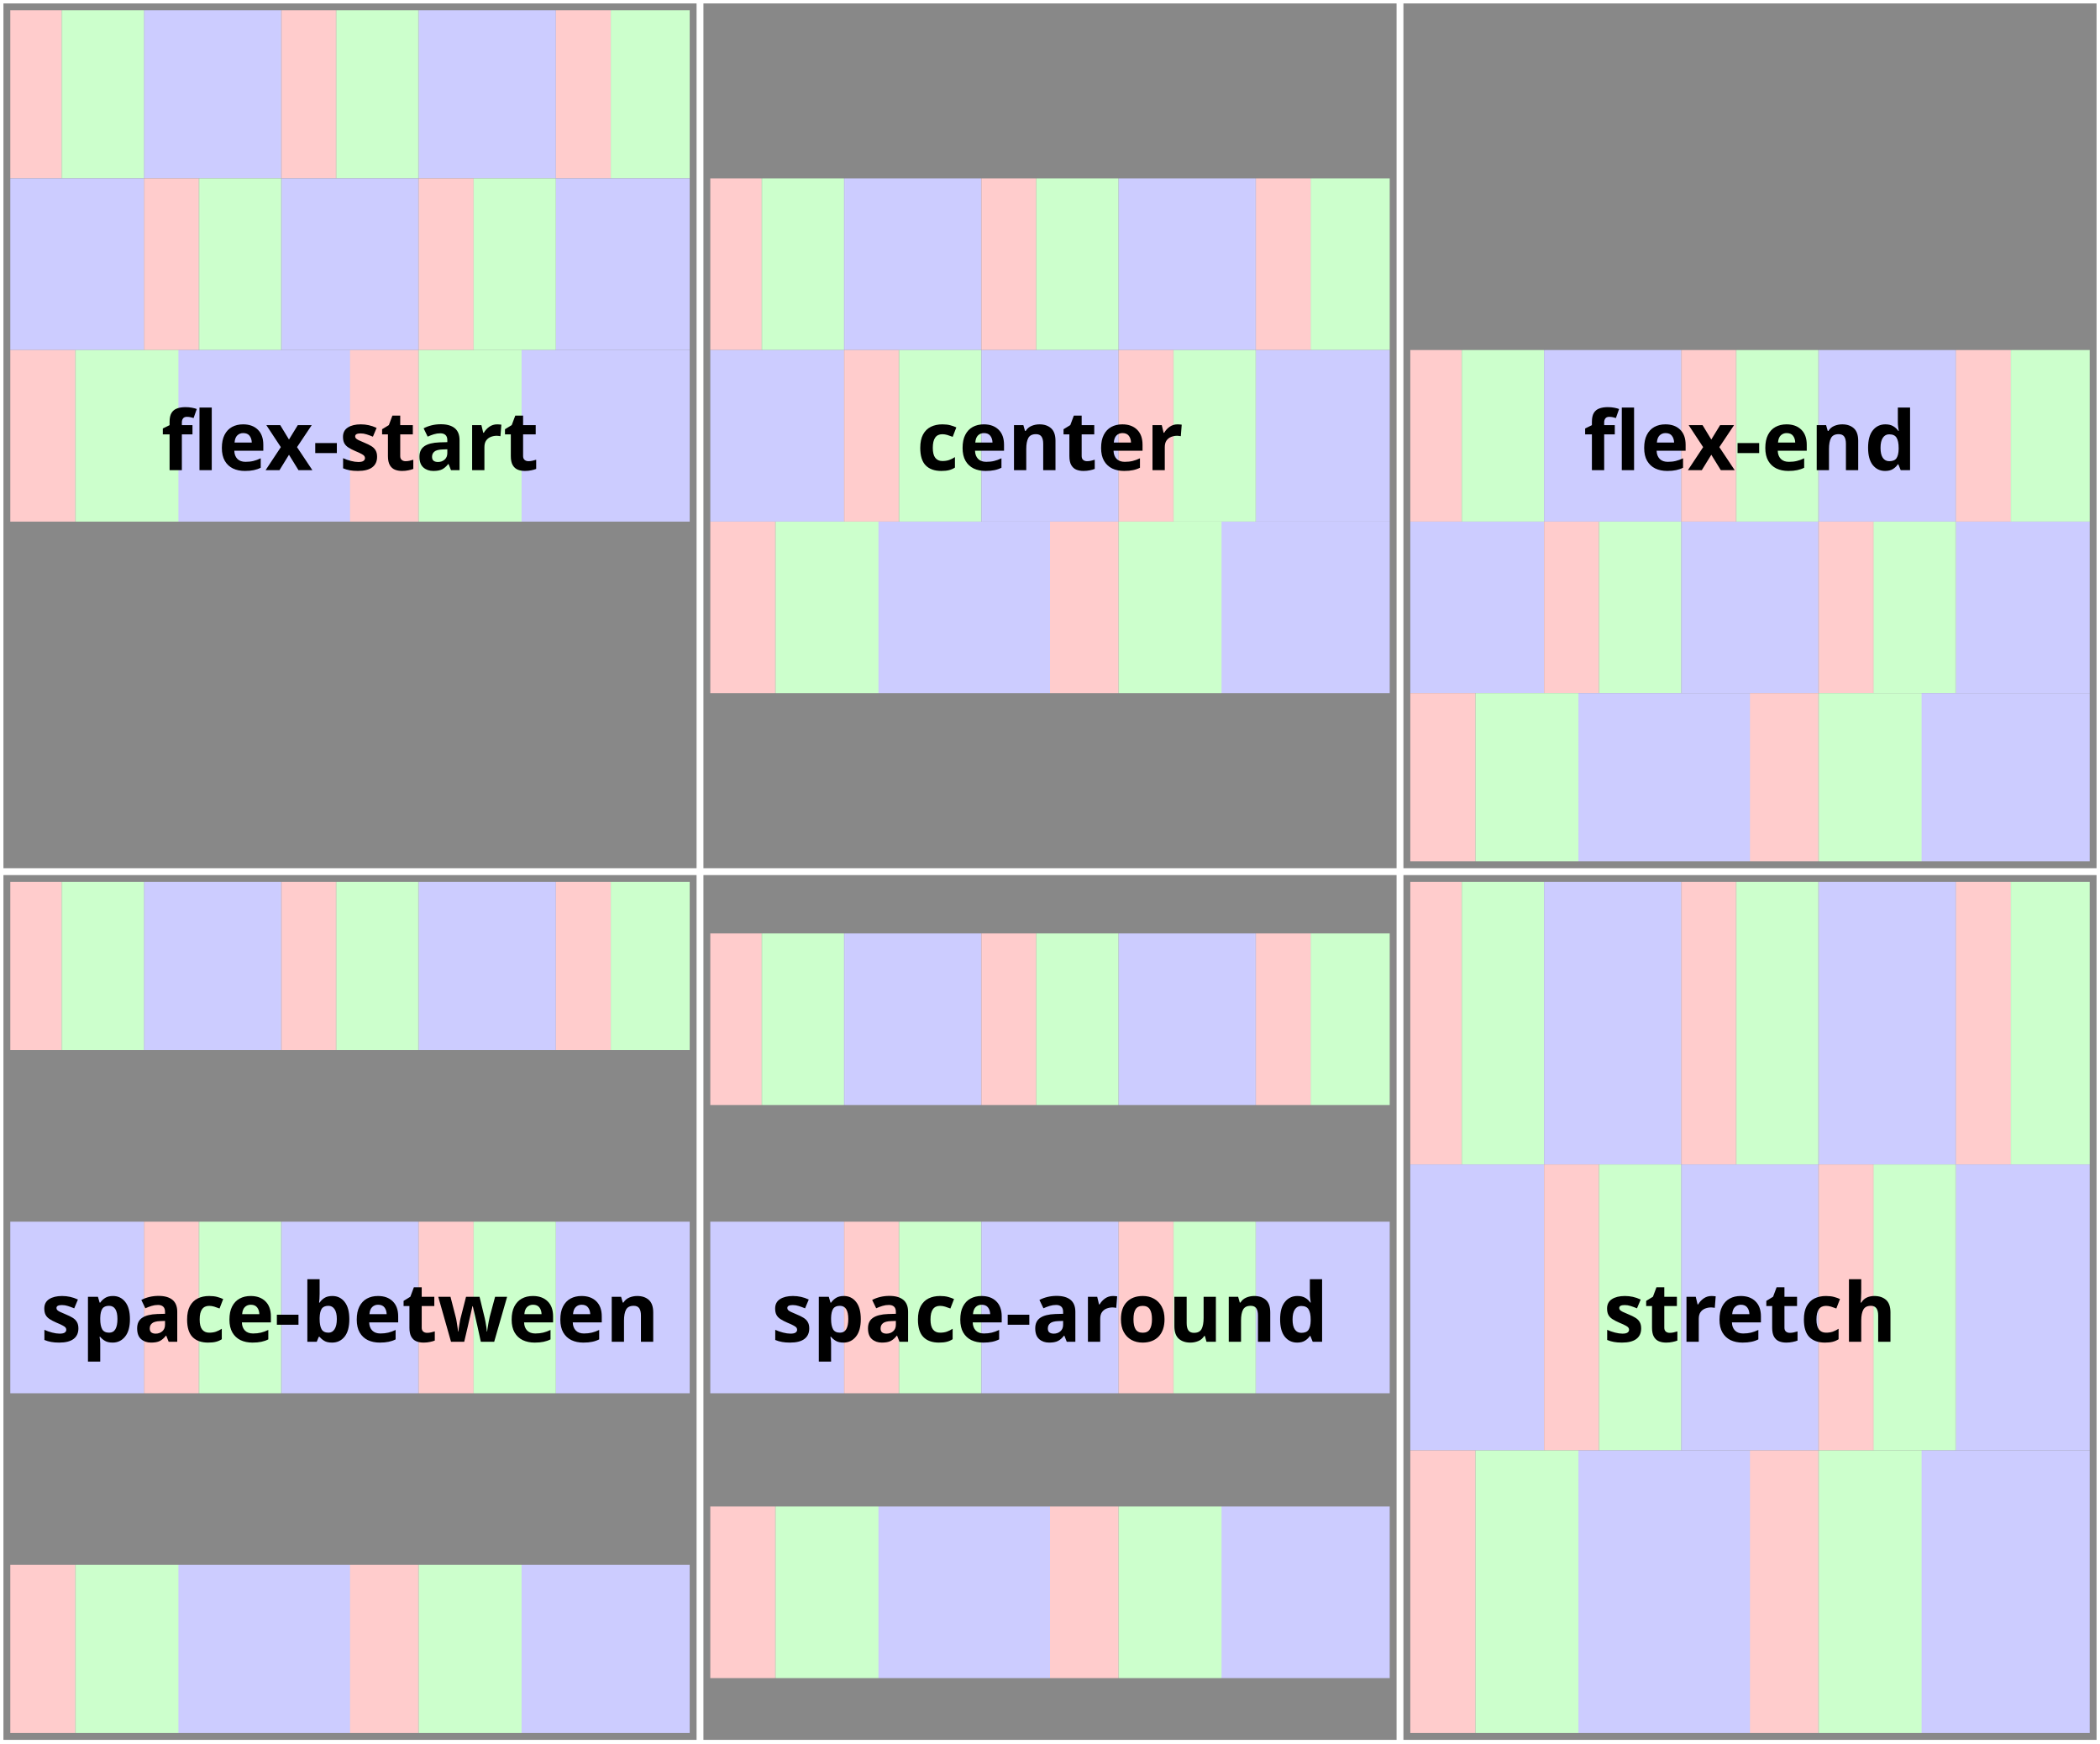
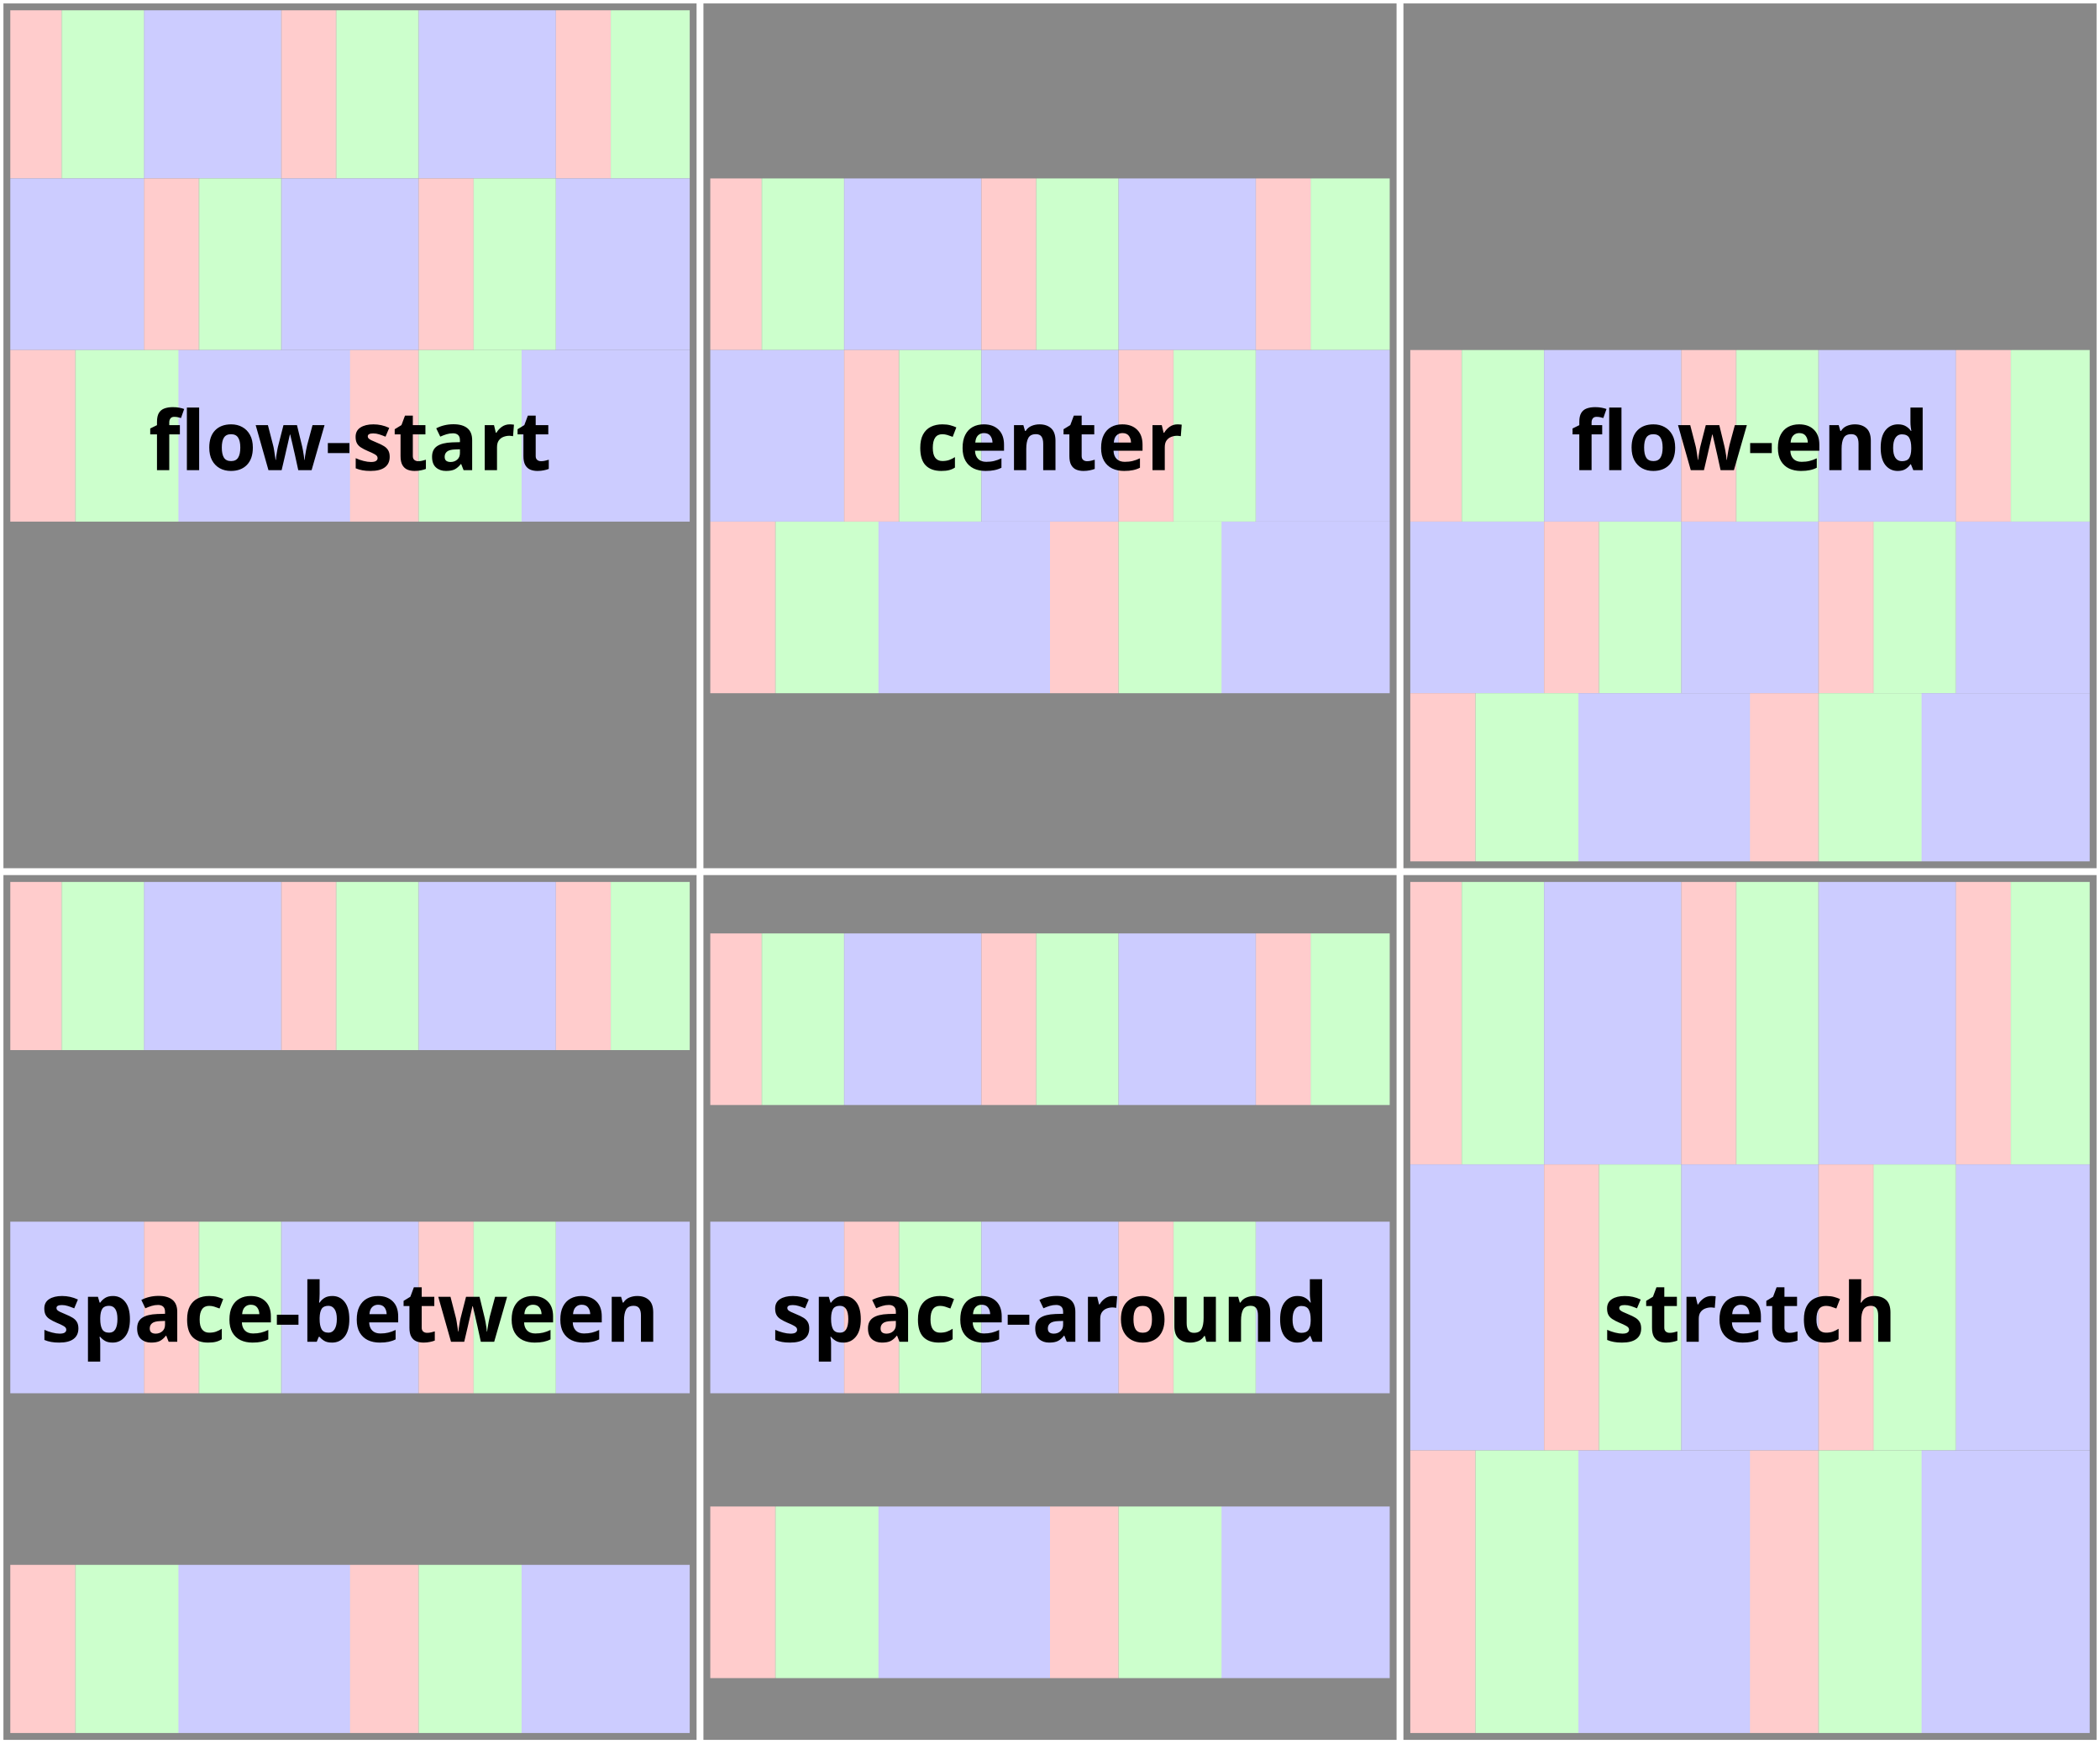
<svg xmlns="http://www.w3.org/2000/svg" width="612" height="508" viewBox="0 0 612 508">
  <defs>
    <pattern id="checker" width="20" height="20" patternUnits="userSpaceOnUse">
      <rect x="0" y="0" width="10" height="10" fill="#eee" />
      <rect x="10" y="10" width="10" height="10" fill="#eee" />
      <rect x="0" y="10" width="10" height="10" fill="#ccc" />
      <rect x="10" y="0" width="10" height="10" fill="#ccc" />
    </pattern>
    <pattern id="line1" width="200" height="1" patternUnits="userSpaceOnUse">
      <rect x="0" y="0" width="16" height="1" fill="#fcc" />
      <rect x="16" y="0" width="24" height="1" fill="#cfc" />
      <rect x="40" y="0" width="40" height="1" fill="#ccf" />
      <rect x="80" y="0" width="16" height="1" fill="#fcc" />
      <rect x="96" y="0" width="24" height="1" fill="#cfc" />
      <rect x="120" y="0" width="40" height="1" fill="#ccf" />
      <rect x="160" y="0" width="16" height="1" fill="#fcc" />
      <rect x="176" y="0" width="24" height="1" fill="#cfc" />
    </pattern>
    <pattern id="line2" width="200" height="1" patternUnits="userSpaceOnUse">
      <rect x="0" y="0" width="40" height="1" fill="#ccf" />
      <rect x="40" y="0" width="16" height="1" fill="#fcc" />
      <rect x="56" y="0" width="24" height="1" fill="#cfc" />
      <rect x="80" y="0" width="40" height="1" fill="#ccf" />
      <rect x="120" y="0" width="16" height="1" fill="#fcc" />
      <rect x="136" y="0" width="24" height="1" fill="#cfc" />
      <rect x="160" y="0" width="40" height="1" fill="#ccf" />
    </pattern>
    <pattern id="line3" width="200" height="1" patternUnits="userSpaceOnUse">
      <rect x="0" y="0" width="20" height="1" fill="#fcc" />
      <rect x="20" y="0" width="30" height="1" fill="#cfc" />
      <rect x="50" y="0" width="50" height="1" fill="#ccf" />
      <rect x="100" y="0" width="20" height="1" fill="#fcc" />
      <rect x="120" y="0" width="30" height="1" fill="#cfc" />
      <rect x="150" y="0" width="50" height="1" fill="#ccf" />
    </pattern>
  </defs>
  <style>
		svg { overflow: visible; }
		text { font-family: sans-serif; font-weight: bold; font-size: 24px; text-anchor: middle; }
		g &gt; rect:nth-child(1) { fill: #888 }
		g &gt; rect:nth-child(2) { fill: url(#line1); }
		g &gt; rect:nth-child(3) { fill: url(#line2); }
		g &gt; rect:nth-child(4) { fill: url(#line3); }
		g &gt; rect:nth-child(5) { stroke: #888; stroke-width: 2; fill: transparent; }
	</style>
  <g transform="translate(2,2)">
    <rect x="0" y="0" width="200" height="250" />
    <rect x="0" y="0" width="200" height="50" />
    <rect x="0" y="50" width="200" height="50" />
    <rect x="0" y="100" width="200" height="50" />
    <rect x="0" y="0" width="200" height="250" />
-     <text x="100" y="135">flex-start</text>
+     <text x="100" y="135">flow-start</text>
  </g>
  <g transform="translate(206,2)">
    <rect x="0" y="0" width="200" height="250" />
    <rect x="0" y="50" width="200" height="50" />
    <rect x="0" y="100" width="200" height="50" />
    <rect x="0" y="150" width="200" height="50" />
    <rect x="0" y="0" width="200" height="250" />
    <text x="100" y="135">center</text>
  </g>
  <g transform="translate(410,2)">
    <rect x="0" y="0" width="200" height="250" />
    <rect x="0" y="100" width="200" height="50" />
    <rect x="0" y="150" width="200" height="50" />
    <rect x="0" y="200" width="200" height="50" />
    <rect x="0" y="0" width="200" height="250" />
-     <text x="100" y="135">flex-end</text>
+     <text x="100" y="135">flow-end</text>
  </g>
  <g transform="translate(2,256)">
    <rect x="0" y="0" width="200" height="250" />
    <rect x="0" y="0" width="200" height="50" />
    <rect x="0" y="100" width="200" height="50" />
    <rect x="0" y="200" width="200" height="50" />
    <rect x="0" y="0" width="200" height="250" />
    <text x="100" y="135">space-between</text>
  </g>
  <g transform="translate(206,256)">
    <rect x="0" y="0" width="200" height="250" />
    <rect x="0" y="16" width="200" height="50" />
    <rect x="0" y="100" width="200" height="50" />
    <rect x="0" y="183" width="200" height="50" />
    <rect x="0" y="0" width="200" height="250" />
    <text x="100" y="135">space-around</text>
  </g>
  <g transform="translate(410,256)">
    <rect x="0" y="0" width="200" height="250" />
    <rect x="0" y="0" width="200" height="83.33" />
    <rect x="0" y="83.33" width="200" height="83.33" />
    <rect x="0" y="166.66" width="200" height="83.33" />
    <rect x="0" y="0" width="200" height="250" />
    <text x="100" y="135">stretch</text>
  </g>
</svg>
